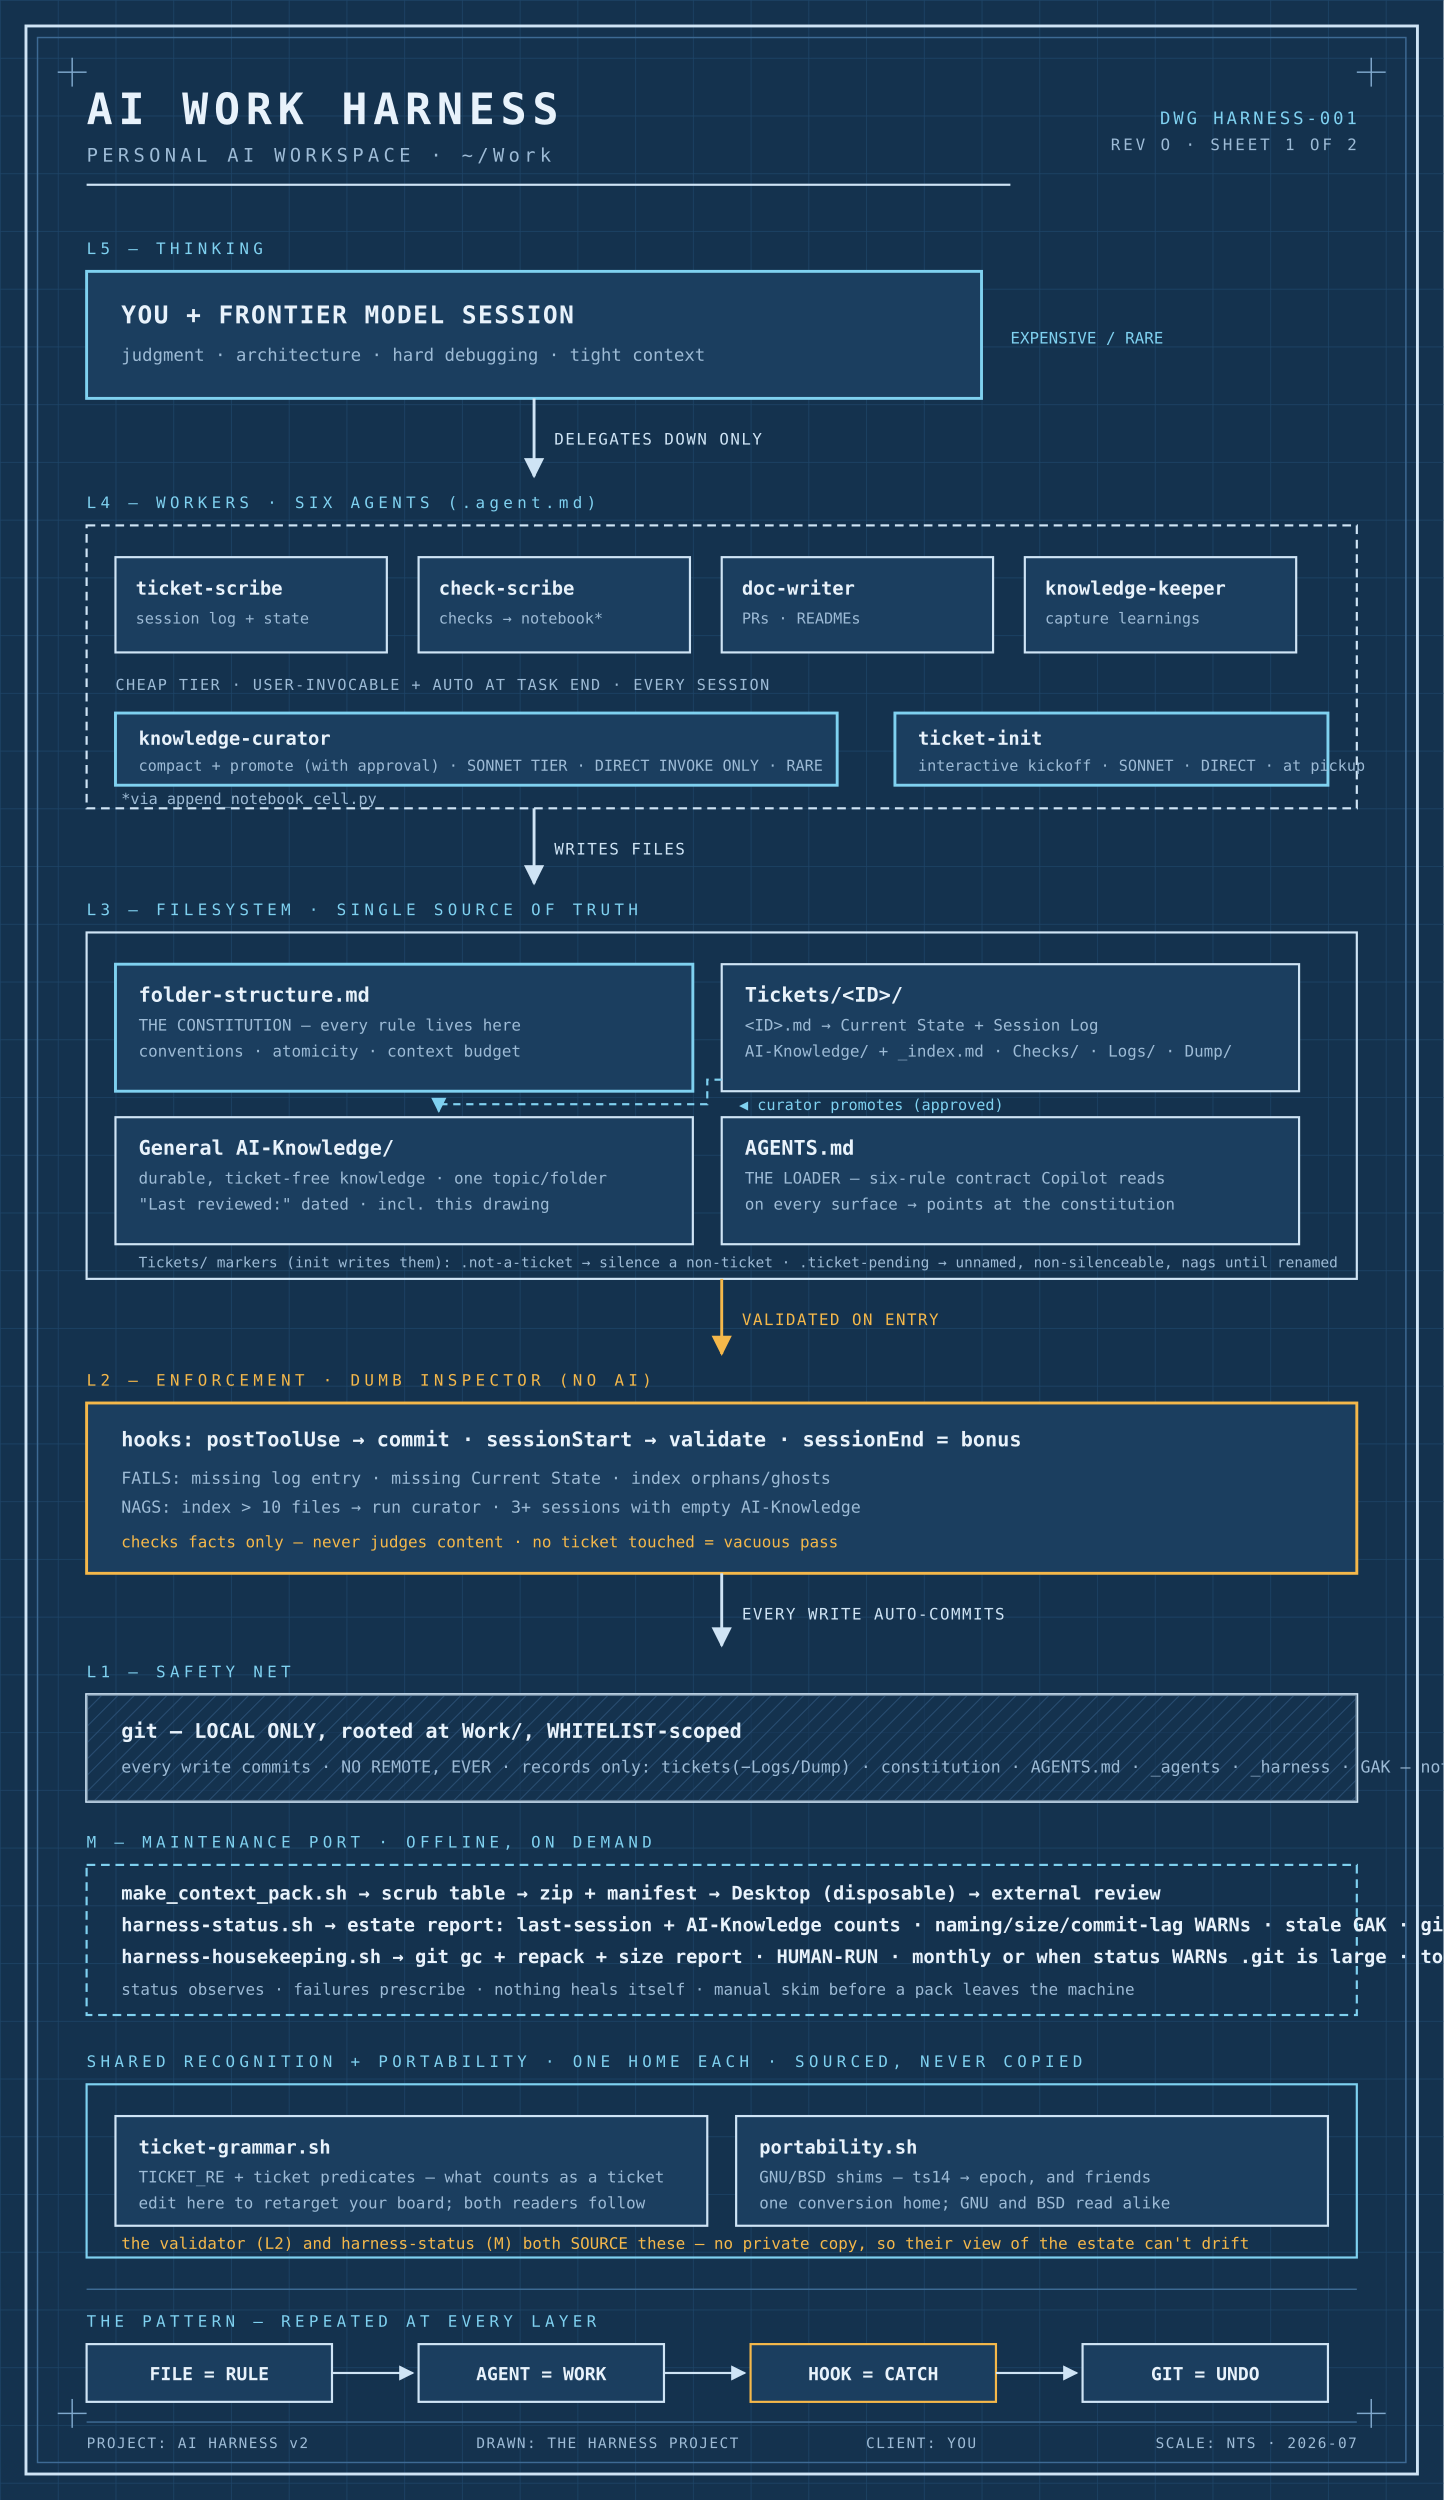
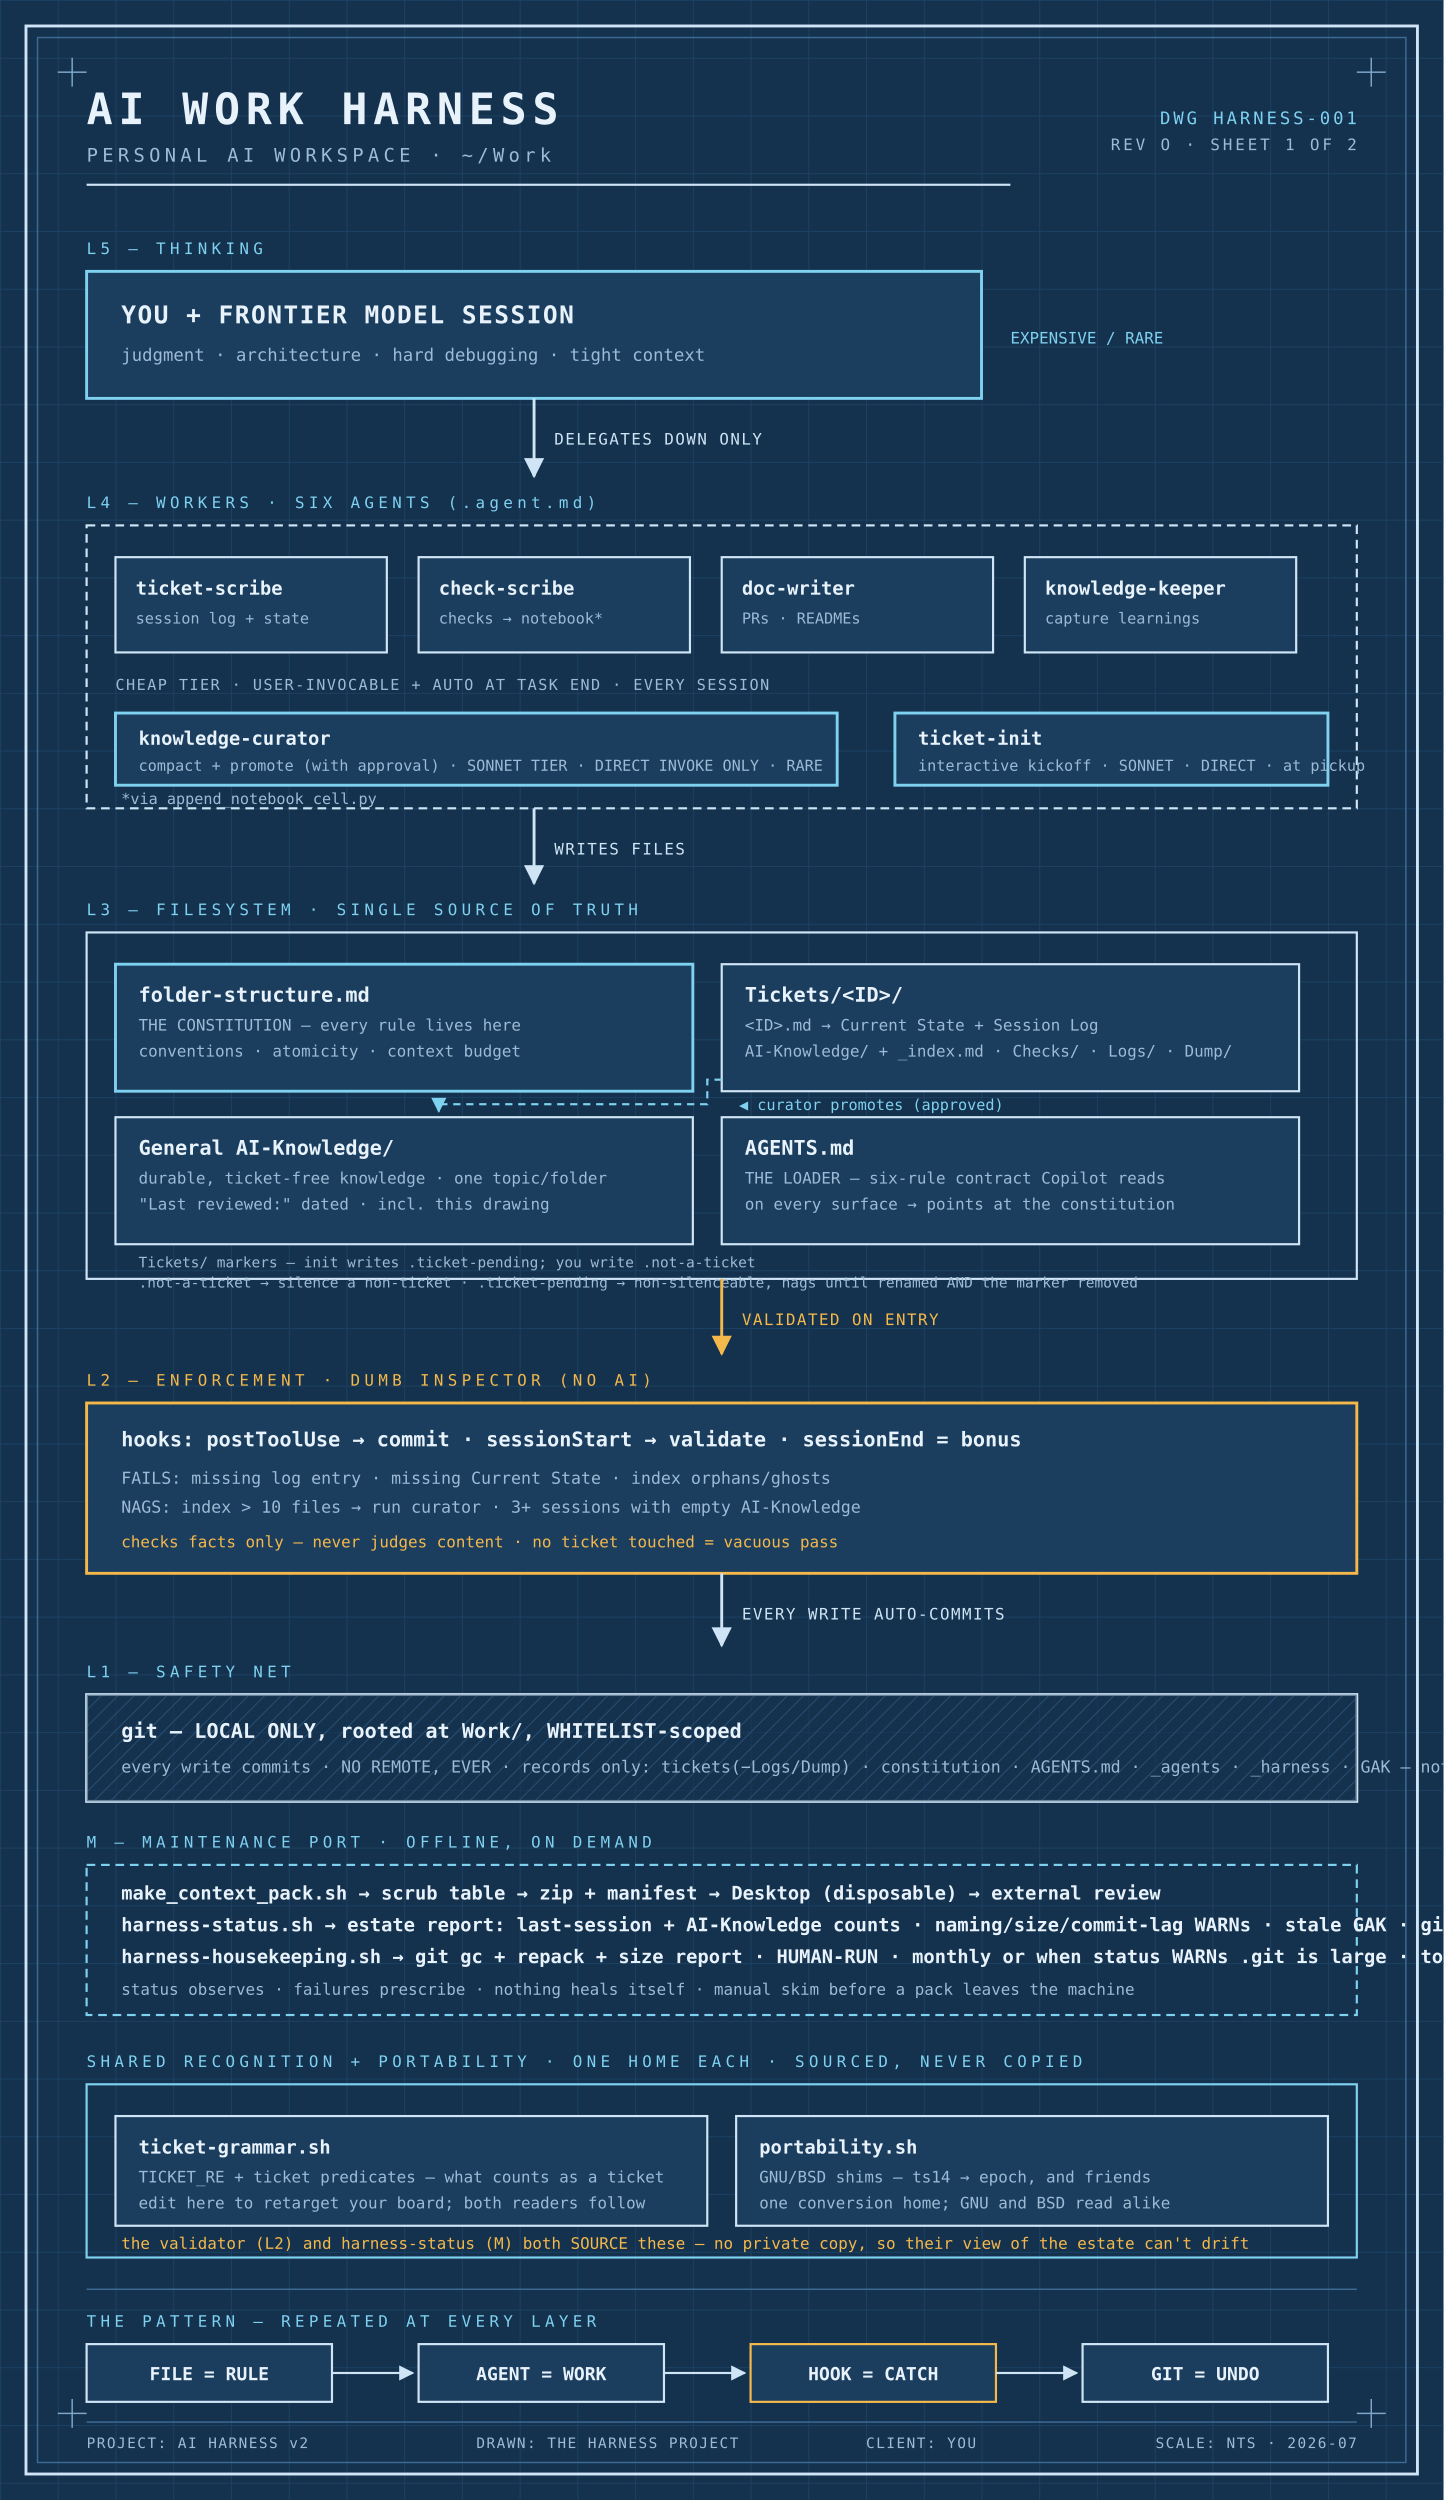
<svg xmlns="http://www.w3.org/2000/svg" width="1000" height="1732" viewBox="0 0 1000 1732" font-family="ui-monospace, SFMono-Regular, Menlo, Consolas, monospace">
  <defs>
    <pattern id="grid" width="40" height="40" patternUnits="userSpaceOnUse">
      <path d="M40 0H0V40" fill="none" stroke="#1E4568" stroke-width="1" />
    </pattern>
    <pattern id="hatch" width="8" height="8" patternUnits="userSpaceOnUse" patternTransform="rotate(45)">
      <line x1="0" y1="0" x2="0" y2="8" stroke="#3D6A94" stroke-width="1.5" />
    </pattern>
    <marker id="arrow" viewBox="0 0 10 10" refX="9" refY="5" markerWidth="7" markerHeight="7" orient="auto-start-reverse">
      <path d="M0 0 L10 5 L0 10 z" fill="#CFE4F5" />
    </marker>
    <marker id="arrowAmber" viewBox="0 0 10 10" refX="9" refY="5" markerWidth="7" markerHeight="7" orient="auto-start-reverse">
      <path d="M0 0 L10 5 L0 10 z" fill="#F5B84A" />
    </marker>
    <marker id="arrowCyan" viewBox="0 0 10 10" refX="9" refY="5" markerWidth="7" markerHeight="7" orient="auto-start-reverse">
      <path d="M0 0 L10 5 L0 10 z" fill="#7FD1F0" />
    </marker>
  </defs>
  <rect width="1000" height="1732" fill="#14324E" />
  <rect width="1000" height="1732" fill="url(#grid)" />
  <rect x="18" y="18" width="964" height="1696" fill="none" stroke="#CFE4F5" stroke-width="2" />
  <rect x="26" y="26" width="948" height="1680" fill="none" stroke="#3D6A94" stroke-width="1" />
  <g stroke="#7FA8CC" stroke-width="1">
    <path d="M50 40 v20 M40 50 h20" />
    <path d="M950 40 v20 M940 50 h20" />
    <path d="M50 1662 v20 M40 1672 h20" />
    <path d="M950 1662 v20 M940 1672 h20" />
  </g>
  <text x="60" y="86" fill="#E8F2FB" font-size="30" font-weight="700" letter-spacing="4">AI WORK HARNESS</text>
  <text x="60" y="112" fill="#9DBBD6" font-size="13" letter-spacing="3">PERSONAL AI WORKSPACE · ~/Work</text>
  <line x1="60" y1="128" x2="700" y2="128" stroke="#CFE4F5" stroke-width="1.5" />
  <text x="940" y="86" fill="#7FD1F0" font-size="12" letter-spacing="2" text-anchor="end">DWG HARNESS-001</text>
  <text x="940" y="104" fill="#9DBBD6" font-size="11" letter-spacing="2" text-anchor="end">REV O · SHEET 1 OF 2</text>
  <text x="60" y="176" fill="#7FD1F0" font-size="11" letter-spacing="3">L5 — THINKING</text>
  <rect x="60" y="188" width="620" height="88" fill="#1B3E5F" stroke="#7FD1F0" stroke-width="2" />
  <text x="84" y="224" fill="#E8F2FB" font-size="17" font-weight="700" letter-spacing="1">YOU  +  FRONTIER MODEL SESSION</text>
  <text x="84" y="250" fill="#9DBBD6" font-size="12">judgment · architecture · hard debugging · tight context</text>
  <text x="700" y="238" fill="#7FD1F0" font-size="11">EXPENSIVE / RARE</text>
  <line x1="370" y1="276" x2="370" y2="330" stroke="#CFE4F5" stroke-width="2" marker-end="url(#arrow)" />
  <text x="384" y="308" fill="#CFE4F5" font-size="11" letter-spacing="1">DELEGATES DOWN ONLY</text>
  <text x="60" y="352" fill="#7FD1F0" font-size="11" letter-spacing="3">L4 — WORKERS · SIX AGENTS (.agent.md)</text>
  <rect x="60" y="364" width="880" height="196" fill="none" stroke="#CFE4F5" stroke-width="1.5" stroke-dasharray="6 4" />
  <g>
    <rect x="80" y="386" width="188" height="66" fill="#1B3E5F" stroke="#CFE4F5" stroke-width="1.5" />
    <text x="94" y="412" fill="#E8F2FB" font-size="13" font-weight="700">ticket-scribe</text>
    <text x="94" y="432" fill="#9DBBD6" font-size="10.5">session log + state</text>
    <rect x="290" y="386" width="188" height="66" fill="#1B3E5F" stroke="#CFE4F5" stroke-width="1.5" />
    <text x="304" y="412" fill="#E8F2FB" font-size="13" font-weight="700">check-scribe</text>
    <text x="304" y="432" fill="#9DBBD6" font-size="10.5">checks → notebook*</text>
    <rect x="500" y="386" width="188" height="66" fill="#1B3E5F" stroke="#CFE4F5" stroke-width="1.5" />
    <text x="514" y="412" fill="#E8F2FB" font-size="13" font-weight="700">doc-writer</text>
    <text x="514" y="432" fill="#9DBBD6" font-size="10.5">PRs · READMEs</text>
    <rect x="710" y="386" width="188" height="66" fill="#1B3E5F" stroke="#CFE4F5" stroke-width="1.5" />
    <text x="724" y="412" fill="#E8F2FB" font-size="13" font-weight="700">knowledge-keeper</text>
    <text x="724" y="432" fill="#9DBBD6" font-size="10.5">capture learnings</text>
  </g>
  <text x="80" y="478" fill="#9DBBD6" font-size="10.5" letter-spacing="1">CHEAP TIER · USER-INVOCABLE + AUTO AT TASK END · EVERY SESSION</text>
  <rect x="80" y="494" width="500" height="50" fill="#1B3E5F" stroke="#7FD1F0" stroke-width="2" />
  <text x="96" y="516" fill="#E8F2FB" font-size="13" font-weight="700">knowledge-curator</text>
  <text x="96" y="534" fill="#9DBBD6" font-size="10.5">compact + promote (with approval) · SONNET TIER · DIRECT INVOKE ONLY · RARE</text>
  <rect x="620" y="494" width="300" height="50" fill="#1B3E5F" stroke="#7FD1F0" stroke-width="2" />
  <text x="636" y="516" fill="#E8F2FB" font-size="13" font-weight="700">ticket-init</text>
  <text x="636" y="534" fill="#9DBBD6" font-size="10.5">interactive kickoff · SONNET · DIRECT · at pickup</text>
  <text x="84" y="557" fill="#9DBBD6" font-size="10.5">*via append_notebook_cell.py</text>
  <line x1="370" y1="560" x2="370" y2="612" stroke="#CFE4F5" stroke-width="2" marker-end="url(#arrow)" />
  <text x="384" y="592" fill="#CFE4F5" font-size="11" letter-spacing="1">WRITES FILES</text>
  <text x="60" y="634" fill="#7FD1F0" font-size="11" letter-spacing="3">L3 — FILESYSTEM · SINGLE SOURCE OF TRUTH</text>
  <rect x="60" y="646" width="880" height="240" fill="none" stroke="#CFE4F5" stroke-width="1.5" />
  <rect x="80" y="668" width="400" height="88" fill="#1B3E5F" stroke="#7FD1F0" stroke-width="2" />
  <text x="96" y="694" fill="#E8F2FB" font-size="14" font-weight="700">folder-structure.md</text>
  <text x="96" y="714" fill="#9DBBD6" font-size="11">THE CONSTITUTION — every rule lives here</text>
  <text x="96" y="732" fill="#9DBBD6" font-size="11">conventions · atomicity · context budget</text>
  <rect x="500" y="668" width="400" height="88" fill="#1B3E5F" stroke="#CFE4F5" stroke-width="1.5" />
  <text x="516" y="694" fill="#E8F2FB" font-size="14" font-weight="700">Tickets/&lt;ID&gt;/</text>
  <text x="516" y="714" fill="#9DBBD6" font-size="11">&lt;ID&gt;.md → Current State + Session Log</text>
  <text x="516" y="732" fill="#9DBBD6" font-size="11">AI-Knowledge/ + _index.md · Checks/ · Logs/ · Dump/</text>
  <rect x="80" y="774" width="400" height="88" fill="#1B3E5F" stroke="#CFE4F5" stroke-width="1.5" />
  <text x="96" y="800" fill="#E8F2FB" font-size="14" font-weight="700">General AI-Knowledge/</text>
  <text x="96" y="820" fill="#9DBBD6" font-size="11">durable, ticket-free knowledge · one topic/folder</text>
  <text x="96" y="838" fill="#9DBBD6" font-size="11">"Last reviewed:" dated · incl. this drawing</text>
  <rect x="500" y="774" width="400" height="88" fill="#1B3E5F" stroke="#CFE4F5" stroke-width="1.5" />
  <text x="516" y="800" fill="#E8F2FB" font-size="14" font-weight="700">AGENTS.md</text>
  <text x="516" y="820" fill="#9DBBD6" font-size="11">THE LOADER — six-rule contract Copilot reads</text>
  <text x="516" y="838" fill="#9DBBD6" font-size="11">on every surface → points at the constitution</text>
-   <text x="96" y="878" fill="#9DBBD6" font-size="10">Tickets/ markers (init writes them): .not-a-ticket → silence a non-ticket · .ticket-pending → unnamed, non-silenceable, nags until renamed</text>
+   <text x="96" y="878" fill="#9DBBD6" font-size="10">Tickets/ markers — init writes .ticket-pending; you write .not-a-ticket</text>
+   <text x="96" y="892" fill="#9DBBD6" font-size="10">.not-a-ticket → silence a non-ticket · .ticket-pending → non-silenceable, nags until renamed AND the marker removed</text>
  <path d="M500 748 H490 V765 H304 V770" fill="none" stroke="#7FD1F0" stroke-width="1.5" stroke-dasharray="5 4" marker-end="url(#arrowCyan)" />
  <text x="512" y="769" fill="#7FD1F0" font-size="10.5">◀ curator promotes (approved)</text>
  <line x1="500" y1="886" x2="500" y2="938" stroke="#F5B84A" stroke-width="2" marker-end="url(#arrowAmber)" />
  <text x="514" y="918" fill="#F5B84A" font-size="11" letter-spacing="1">VALIDATED ON ENTRY</text>
  <text x="60" y="960" fill="#F5B84A" font-size="11" letter-spacing="3">L2 — ENFORCEMENT · DUMB INSPECTOR (NO AI)</text>
  <rect x="60" y="972" width="880" height="118" fill="#1B3E5F" stroke="#F5B84A" stroke-width="2" />
  <text x="84" y="1002" fill="#E8F2FB" font-size="14" font-weight="700">hooks: postToolUse → commit · sessionStart → validate · sessionEnd = bonus</text>
  <text x="84" y="1028" fill="#9DBBD6" font-size="11.5">FAILS: missing log entry · missing Current State · index orphans/ghosts</text>
  <text x="84" y="1048" fill="#9DBBD6" font-size="11.5">NAGS: index &gt; 10 files → run curator · 3+ sessions with empty AI-Knowledge</text>
  <text x="84" y="1072" fill="#F5B84A" font-size="11">checks facts only — never judges content · no ticket touched = vacuous pass</text>
  <line x1="500" y1="1090" x2="500" y2="1140" stroke="#CFE4F5" stroke-width="2" marker-end="url(#arrow)" />
  <text x="514" y="1122" fill="#CFE4F5" font-size="11" letter-spacing="1">EVERY WRITE AUTO-COMMITS</text>
  <text x="60" y="1162" fill="#7FD1F0" font-size="11" letter-spacing="3">L1 — SAFETY NET</text>
  <rect x="60" y="1174" width="880" height="74" fill="url(#hatch)" stroke="#CFE4F5" stroke-width="2" />
  <rect x="60" y="1174" width="880" height="74" fill="#14324E" opacity="0.55" />
  <text x="84" y="1204" fill="#E8F2FB" font-size="14" font-weight="700">git — LOCAL ONLY, rooted at Work/, WHITELIST-scoped</text>
  <text x="84" y="1228" fill="#9DBBD6" font-size="11.5">every write commits · NO REMOTE, EVER · records only: tickets(−Logs/Dump) · constitution · AGENTS.md · _agents · _harness · GAK — nothing else enters</text>
  <text x="60" y="1280" fill="#7FD1F0" font-size="11" letter-spacing="3">M — MAINTENANCE PORT · OFFLINE, ON DEMAND</text>
  <rect x="60" y="1292" width="880" height="104" fill="none" stroke="#7FD1F0" stroke-width="1.5" stroke-dasharray="6 4" />
  <text x="84" y="1316" fill="#E8F2FB" font-size="13" font-weight="700">make_context_pack.sh  →  scrub table  →  zip + manifest → Desktop (disposable) → external review</text>
  <text x="84" y="1338" fill="#E8F2FB" font-size="13" font-weight="700">harness-status.sh  →  estate report: last-session + AI-Knowledge counts · naming/size/commit-lag WARNs · stale GAK · git/hook/agent liveness</text>
  <text x="84" y="1360" fill="#E8F2FB" font-size="13" font-weight="700">harness-housekeeping.sh  →  git gc + repack + size report · HUMAN-RUN · monthly or when status WARNs .git is large · touches no records</text>
  <text x="84" y="1382" fill="#9DBBD6" font-size="11">status observes · failures prescribe · nothing heals itself · manual skim before a pack leaves the machine</text>
  <text x="60" y="1432" fill="#7FD1F0" font-size="11" letter-spacing="3">SHARED RECOGNITION + PORTABILITY · ONE HOME EACH · SOURCED, NEVER COPIED</text>
  <rect x="60" y="1444" width="880" height="120" fill="none" stroke="#7FD1F0" stroke-width="1.5" />
  <rect x="80" y="1466" width="410" height="76" fill="#1B3E5F" stroke="#CFE4F5" stroke-width="1.5" />
  <text x="96" y="1492" fill="#E8F2FB" font-size="13" font-weight="700">ticket-grammar.sh</text>
  <text x="96" y="1512" fill="#9DBBD6" font-size="11">TICKET_RE + ticket predicates — what counts as a ticket</text>
  <text x="96" y="1530" fill="#9DBBD6" font-size="11">edit here to retarget your board; both readers follow</text>
  <rect x="510" y="1466" width="410" height="76" fill="#1B3E5F" stroke="#CFE4F5" stroke-width="1.5" />
  <text x="526" y="1492" fill="#E8F2FB" font-size="13" font-weight="700">portability.sh</text>
  <text x="526" y="1512" fill="#9DBBD6" font-size="11">GNU/BSD shims — ts14 → epoch, and friends</text>
  <text x="526" y="1530" fill="#9DBBD6" font-size="11">one conversion home; GNU and BSD read alike</text>
  <text x="84" y="1558" fill="#F5B84A" font-size="11">the validator (L2) and harness-status (M) both SOURCE these — no private copy, so their view of the estate can't drift</text>
  <line x1="60" y1="1586" x2="940" y2="1586" stroke="#3D6A94" stroke-width="1" />
  <text x="60" y="1612" fill="#7FD1F0" font-size="11" letter-spacing="3">THE PATTERN — REPEATED AT EVERY LAYER</text>
  <g font-size="12.5" font-weight="700" fill="#E8F2FB">
    <rect x="60" y="1624" width="170" height="40" fill="#1B3E5F" stroke="#CFE4F5" stroke-width="1.5" />
    <text x="145" y="1649" text-anchor="middle">FILE = RULE</text>
    <rect x="290" y="1624" width="170" height="40" fill="#1B3E5F" stroke="#CFE4F5" stroke-width="1.5" />
    <text x="375" y="1649" text-anchor="middle">AGENT = WORK</text>
    <rect x="520" y="1624" width="170" height="40" fill="#1B3E5F" stroke="#F5B84A" stroke-width="1.5" />
    <text x="605" y="1649" text-anchor="middle">HOOK = CATCH</text>
    <rect x="750" y="1624" width="170" height="40" fill="#1B3E5F" stroke="#CFE4F5" stroke-width="1.5" />
    <text x="835" y="1649" text-anchor="middle">GIT = UNDO</text>
  </g>
  <g stroke="#CFE4F5" stroke-width="1.5">
    <line x1="230" y1="1644" x2="286" y2="1644" marker-end="url(#arrow)" />
    <line x1="460" y1="1644" x2="516" y2="1644" marker-end="url(#arrow)" />
    <line x1="690" y1="1644" x2="746" y2="1644" marker-end="url(#arrow)" />
  </g>
  <g font-size="10" fill="#9DBBD6" letter-spacing="1">
    <line x1="60" y1="1678" x2="940" y2="1678" stroke="#3D6A94" stroke-width="1" />
    <text x="60" y="1696">PROJECT: AI HARNESS v2</text>
    <text x="330" y="1696">DRAWN: THE HARNESS PROJECT</text>
    <text x="600" y="1696">CLIENT: YOU</text>
    <text x="940" y="1696" text-anchor="end">SCALE: NTS · 2026-07</text>
  </g>
</svg>
